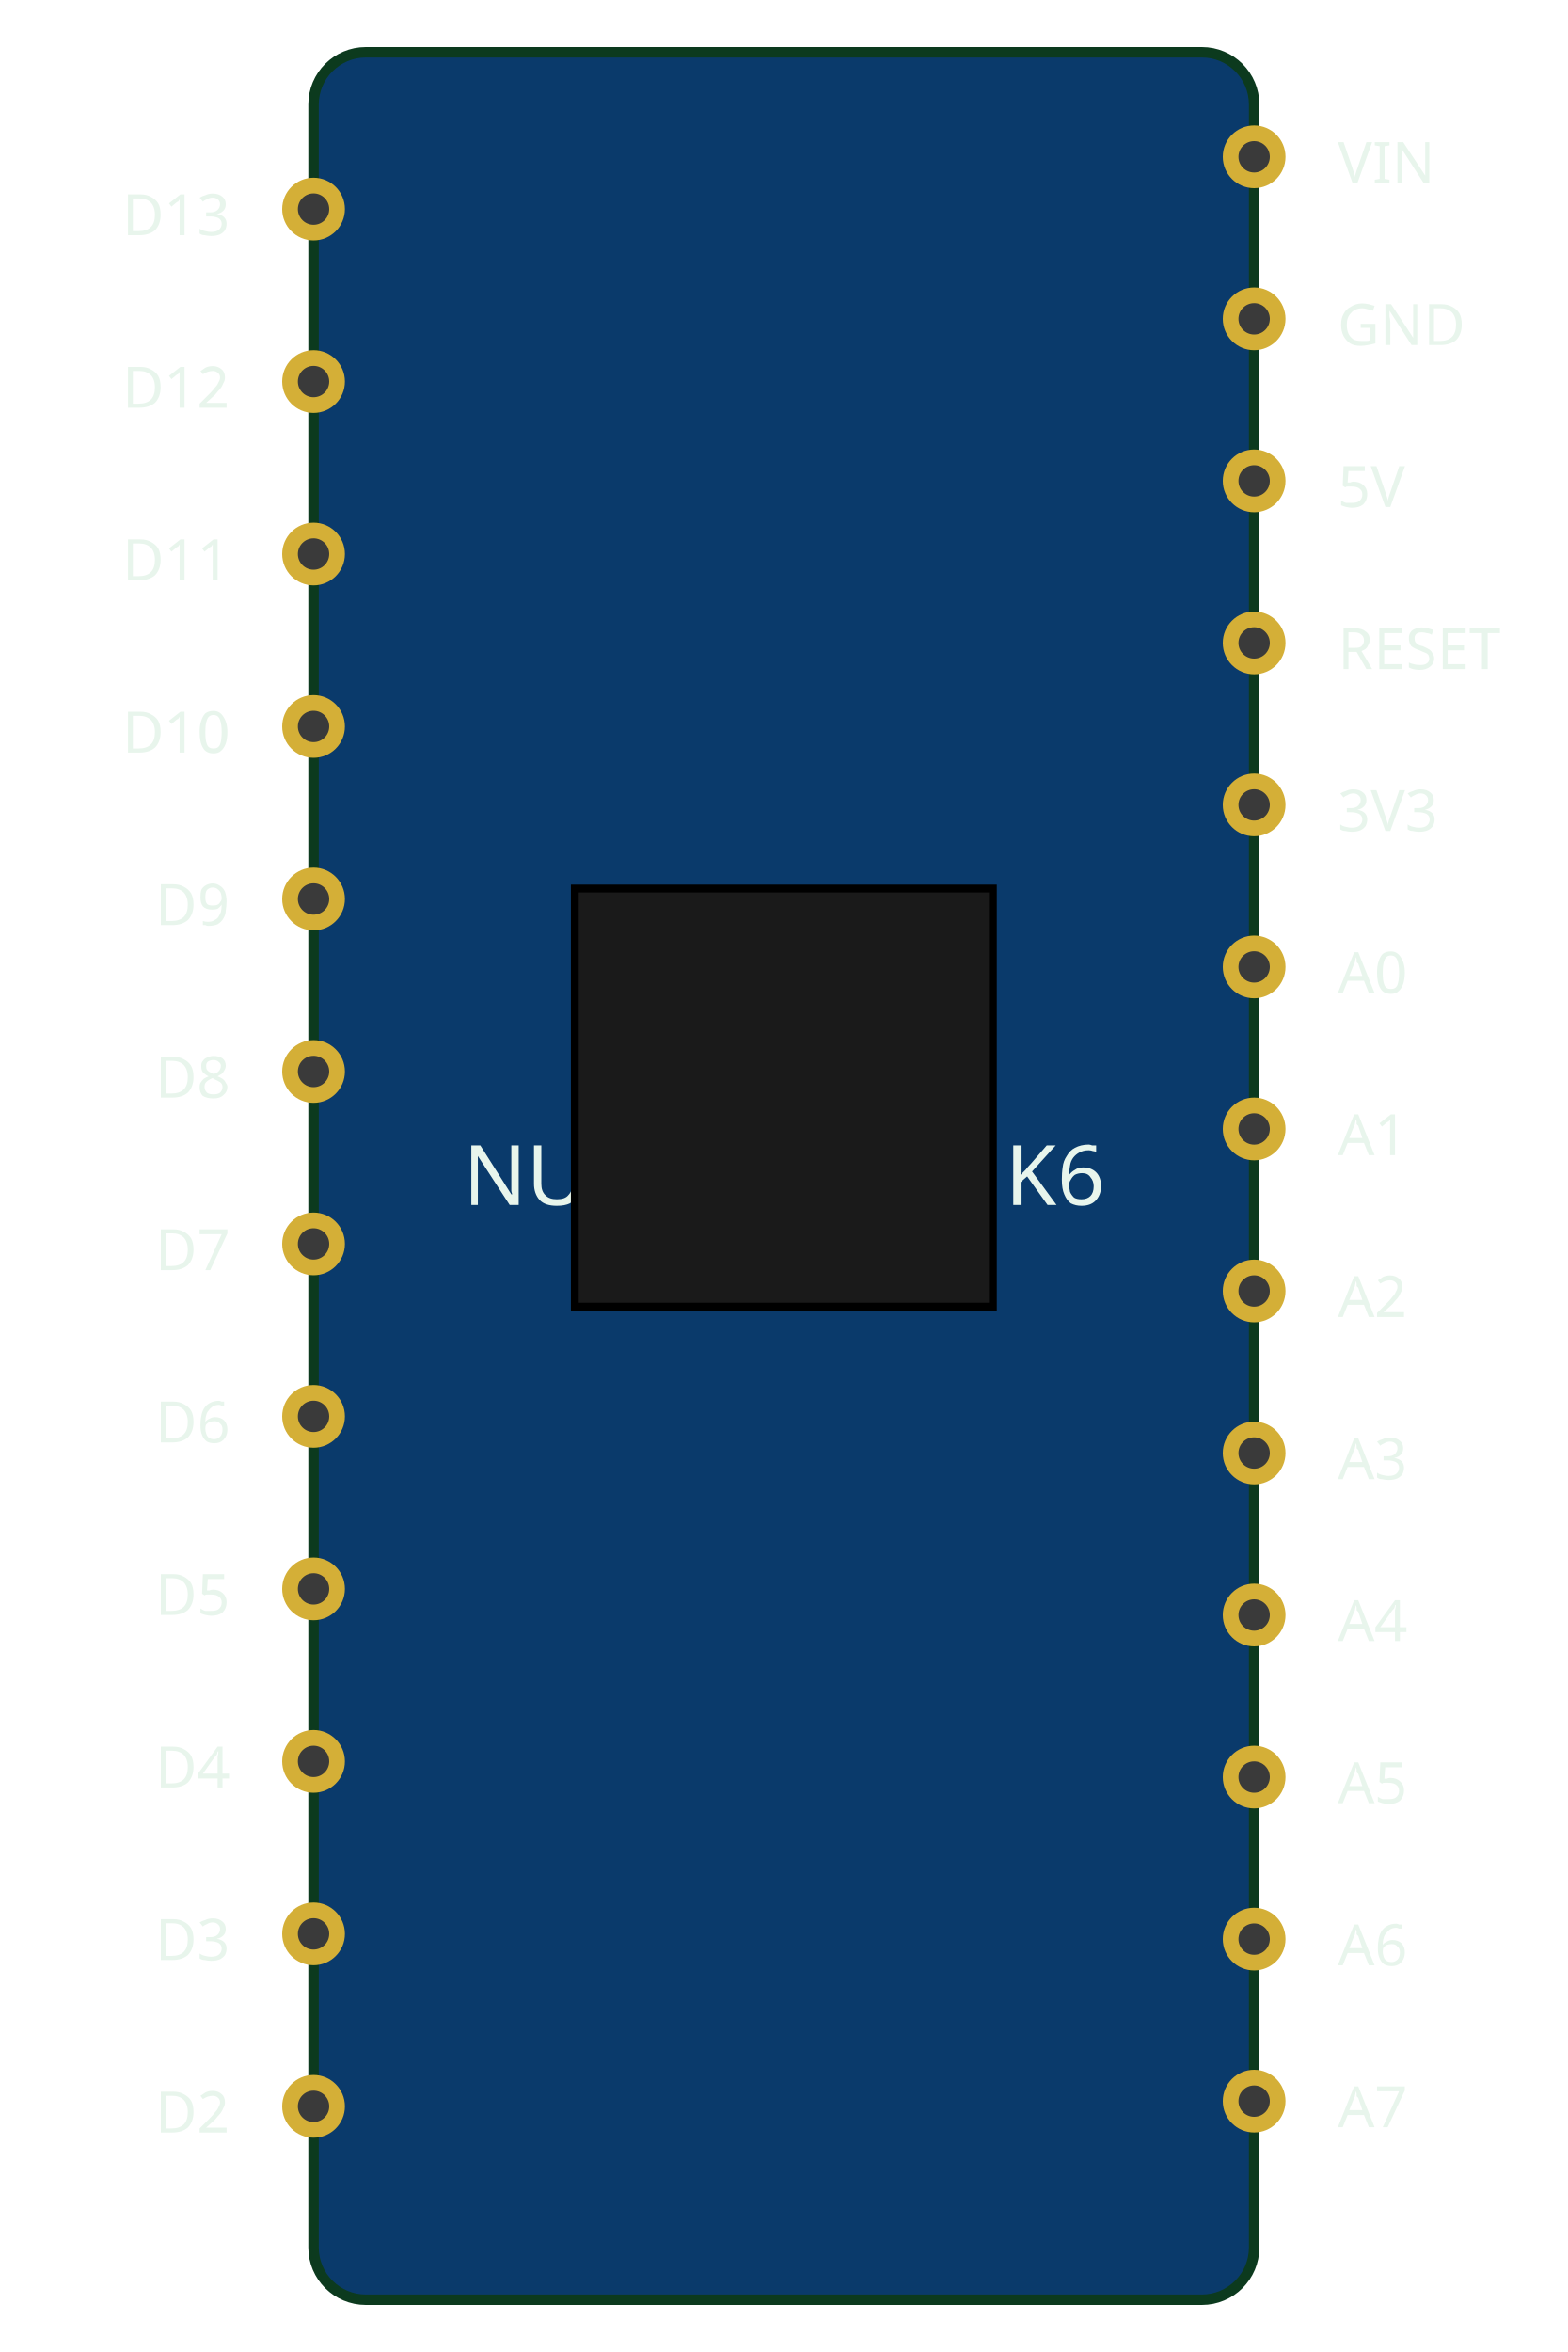
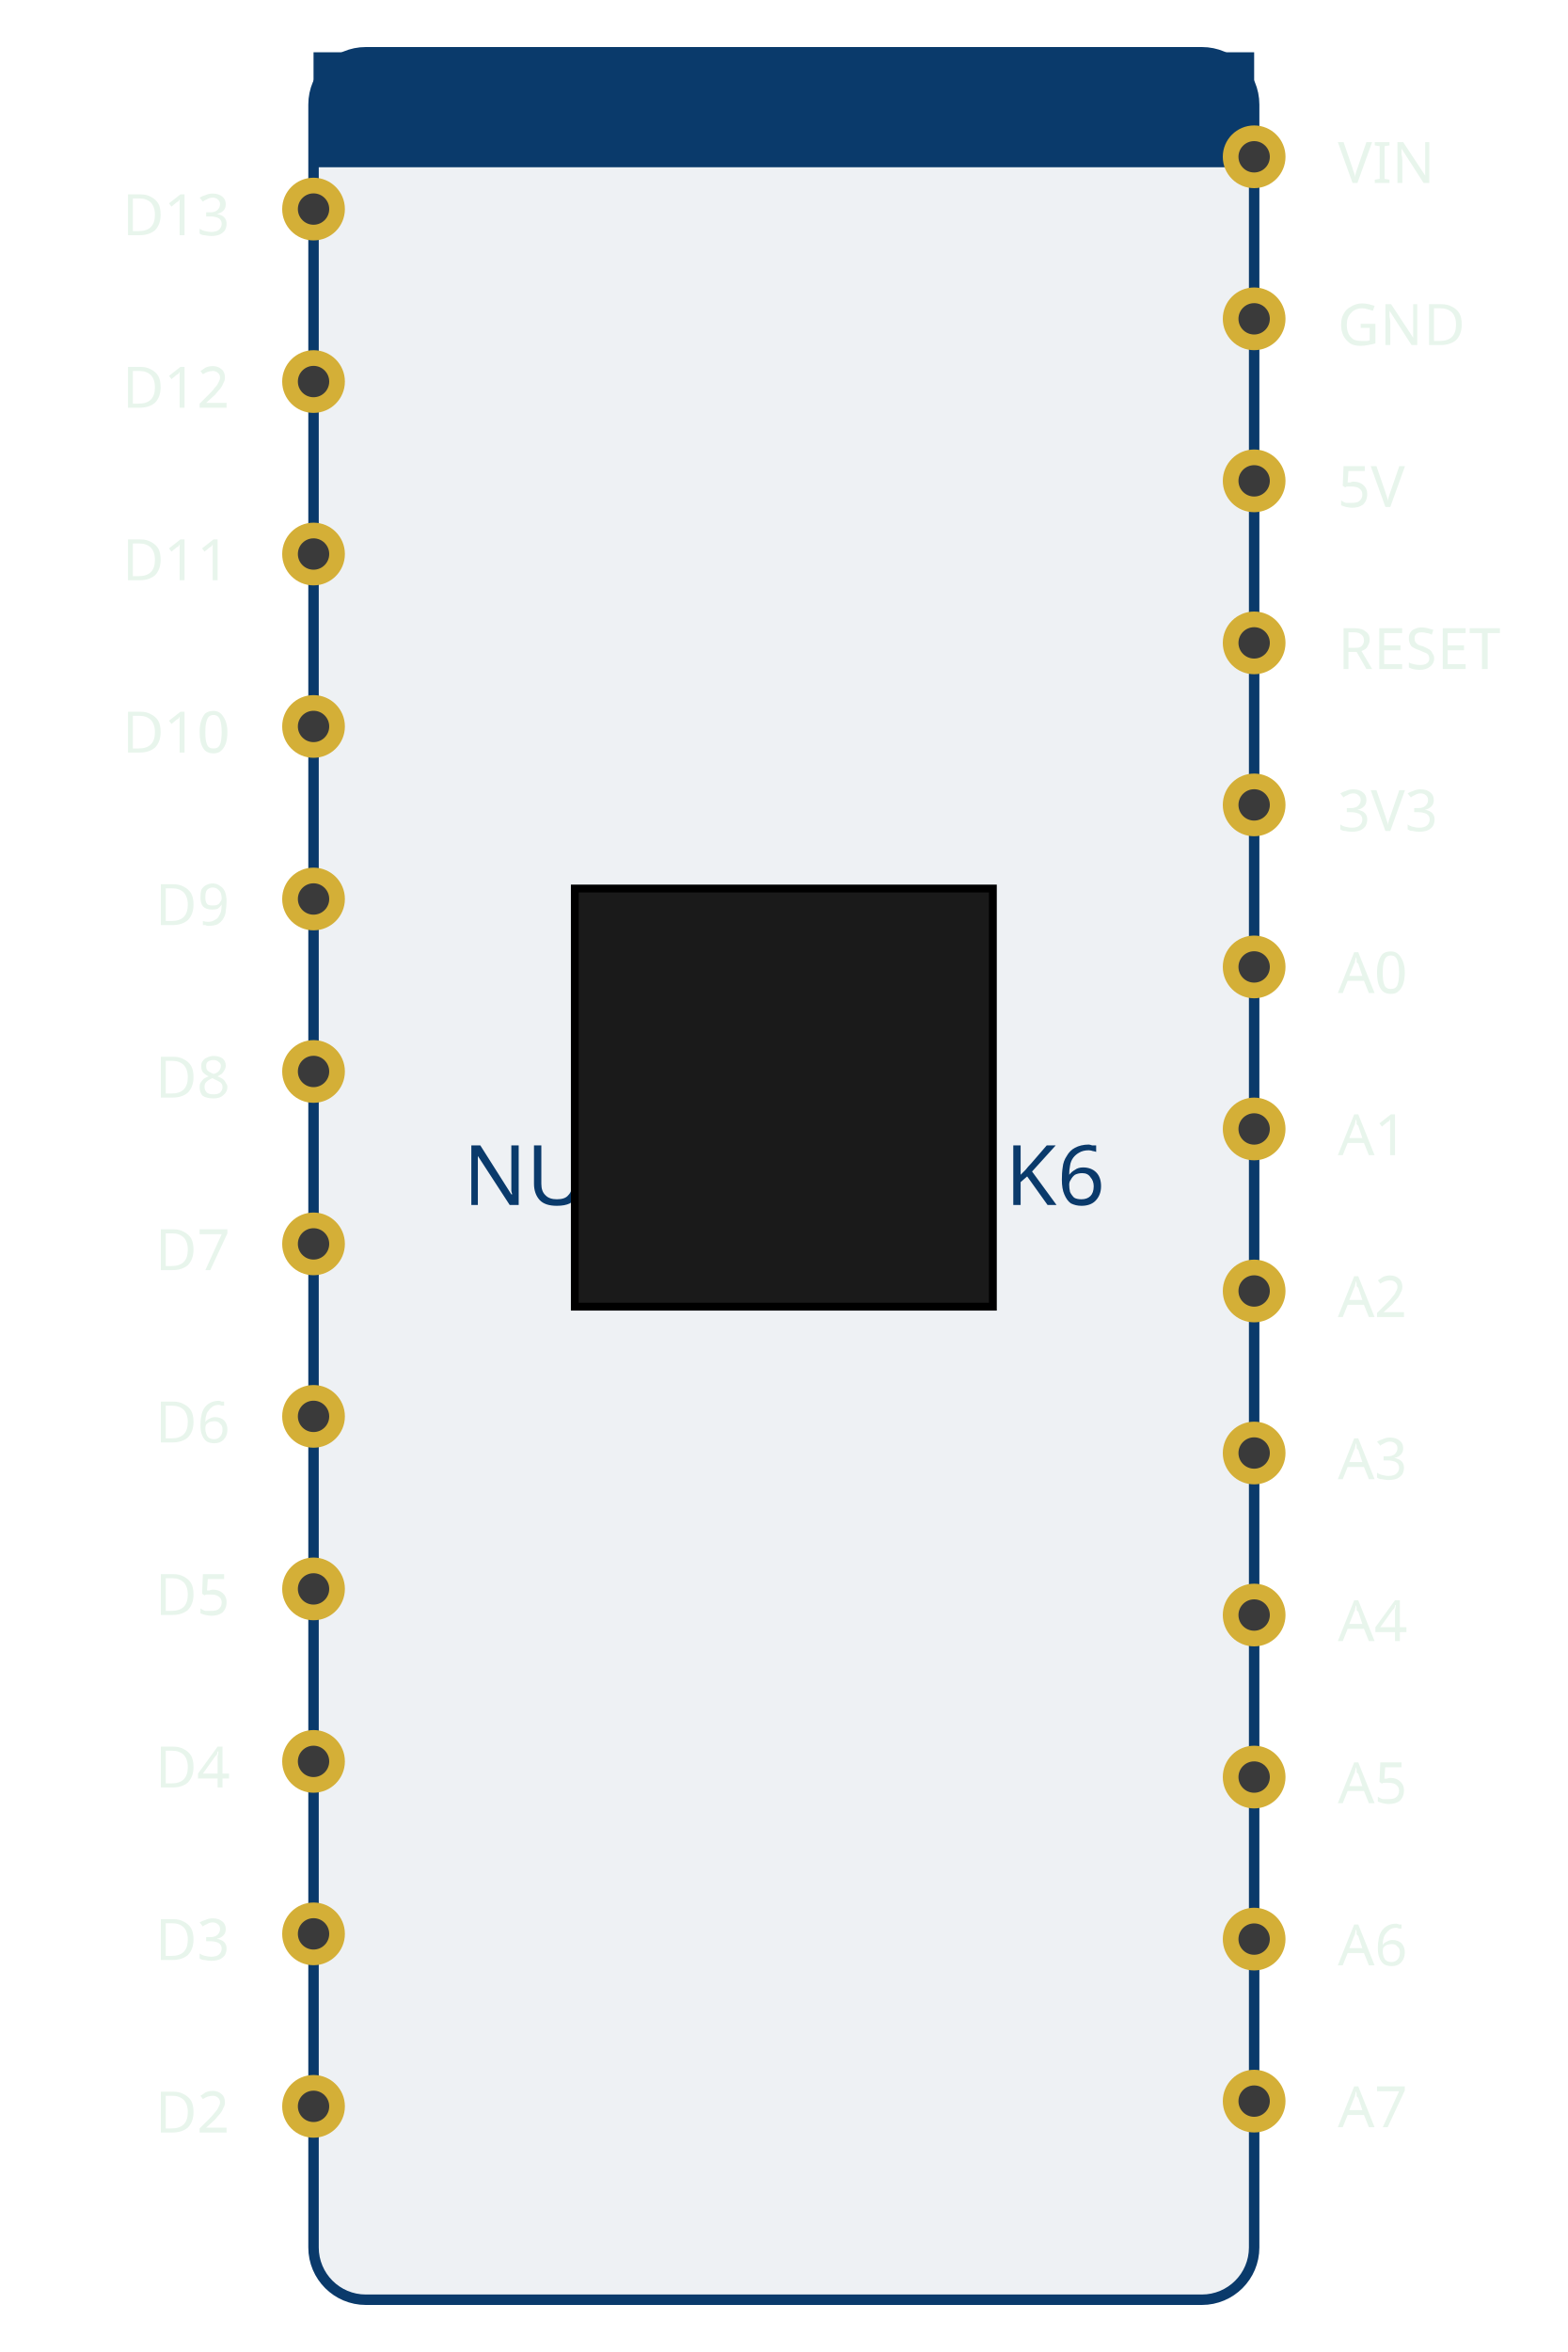
<svg xmlns="http://www.w3.org/2000/svg" version="1.1" width="30mm" height="45mm" viewBox="-6 -1 30 45">
-   <rect x="0" y="0" rx="1" stroke="#0c3a1e" stroke-width="0.2" width="18" height="43" fill="#0a3a6b" />
-   <text text-anchor="middle" dominant-baseline="middle" font-size="1.6" font-family="sans-serif" fill="#e8f5ec" x="9" y="21.5">NUCLEO L031K6</text>
+   <rect x="0" y="0" rx="1" stroke-width="0.2" width="18" height="43" fill="#eef1f4" stroke="#0a3a6b" />
+   <text text-anchor="middle" dominant-baseline="middle" font-size="1.6" font-family="sans-serif" x="9" y="21.5" fill="#0a3a6b">NUCLEO L031K6</text>
+   <rect x="0" y="0" height="2.2" fill="#0a3a6b" width="18" />
  <rect x="5" y="16" width="8" height="8" fill="#1a1a1a" stroke="#000" stroke-width="0.15" />
  <circle r="0.6" fill="#d4af37" cx="0" cy="3" />
  <circle r="0.3" fill="#3a3a3a" cx="0" cy="3" />
  <text font-size="1.1" font-family="sans-serif" fill="#e8f5ec" x="-1.6" y="3.5" text-anchor="end">D13</text>
  <circle r="0.6" fill="#d4af37" cx="0" cy="6.3" />
  <circle r="0.3" fill="#3a3a3a" cx="0" cy="6.3" />
  <text font-size="1.1" font-family="sans-serif" fill="#e8f5ec" x="-1.6" y="6.8" text-anchor="end">D12</text>
  <circle r="0.6" fill="#d4af37" cx="0" cy="9.6" />
  <circle r="0.3" fill="#3a3a3a" cx="0" cy="9.6" />
  <text font-size="1.1" font-family="sans-serif" fill="#e8f5ec" x="-1.6" y="10.1" text-anchor="end">D11</text>
  <circle r="0.6" fill="#d4af37" cx="0" cy="12.899" />
  <circle r="0.3" fill="#3a3a3a" cx="0" cy="12.899" />
  <text font-size="1.1" font-family="sans-serif" fill="#e8f5ec" x="-1.6" y="13.399" text-anchor="end">D10</text>
  <circle r="0.6" fill="#d4af37" cx="0" cy="16.2" />
  <circle r="0.3" fill="#3a3a3a" cx="0" cy="16.2" />
  <text font-size="1.1" font-family="sans-serif" fill="#e8f5ec" x="-1.6" y="16.7" text-anchor="end">D9</text>
  <circle r="0.6" fill="#d4af37" cx="0" cy="19.5" />
  <circle r="0.3" fill="#3a3a3a" cx="0" cy="19.5" />
  <text font-size="1.1" font-family="sans-serif" fill="#e8f5ec" x="-1.6" y="20" text-anchor="end">D8</text>
  <circle r="0.6" fill="#d4af37" cx="0" cy="22.799" />
  <circle r="0.3" fill="#3a3a3a" cx="0" cy="22.799" />
  <text font-size="1.1" font-family="sans-serif" fill="#e8f5ec" x="-1.6" y="23.299" text-anchor="end">D7</text>
  <circle r="0.6" fill="#d4af37" cx="0" cy="26.099" />
  <circle r="0.3" fill="#3a3a3a" cx="0" cy="26.099" />
  <text font-size="1.1" font-family="sans-serif" fill="#e8f5ec" x="-1.6" y="26.599" text-anchor="end">D6</text>
  <circle r="0.6" fill="#d4af37" cx="0" cy="29.4" />
  <circle r="0.3" fill="#3a3a3a" cx="0" cy="29.4" />
  <text font-size="1.1" font-family="sans-serif" fill="#e8f5ec" x="-1.6" y="29.9" text-anchor="end">D5</text>
  <circle r="0.6" fill="#d4af37" cx="0" cy="32.7" />
  <circle r="0.3" fill="#3a3a3a" cx="0" cy="32.7" />
  <text font-size="1.1" font-family="sans-serif" fill="#e8f5ec" x="-1.6" y="33.2" text-anchor="end">D4</text>
  <circle r="0.6" fill="#d4af37" cx="0" cy="36" />
  <circle r="0.3" fill="#3a3a3a" cx="0" cy="36" />
  <text font-size="1.1" font-family="sans-serif" fill="#e8f5ec" x="-1.6" y="36.5" text-anchor="end">D3</text>
  <circle r="0.6" fill="#d4af37" cx="0" cy="39.3" />
  <circle r="0.3" fill="#3a3a3a" cx="0" cy="39.3" />
  <text font-size="1.1" font-family="sans-serif" fill="#e8f5ec" x="-1.6" y="39.8" text-anchor="end">D2</text>
  <circle r="0.6" fill="#d4af37" cx="18" cy="2" />
  <circle r="0.3" fill="#3a3a3a" cx="18" cy="2" />
  <text font-size="1.1" font-family="sans-serif" fill="#e8f5ec" x="19.6" y="2.5" text-anchor="start">VIN</text>
  <circle r="0.6" fill="#d4af37" cx="18" cy="5.1" />
  <circle r="0.3" fill="#3a3a3a" cx="18" cy="5.1" />
  <text font-size="1.1" font-family="sans-serif" fill="#e8f5ec" x="19.6" y="5.6" text-anchor="start">GND</text>
  <circle r="0.6" fill="#d4af37" cx="18" cy="8.2" />
  <circle r="0.3" fill="#3a3a3a" cx="18" cy="8.2" />
  <text font-size="1.1" font-family="sans-serif" fill="#e8f5ec" x="19.6" y="8.7" text-anchor="start">5V</text>
  <circle r="0.6" fill="#d4af37" cx="18" cy="11.3" />
  <circle r="0.3" fill="#3a3a3a" cx="18" cy="11.3" />
  <text font-size="1.1" font-family="sans-serif" fill="#e8f5ec" x="19.6" y="11.8" text-anchor="start">RESET</text>
  <circle r="0.6" fill="#d4af37" cx="18" cy="14.4" />
  <circle r="0.3" fill="#3a3a3a" cx="18" cy="14.4" />
  <text font-size="1.1" font-family="sans-serif" fill="#e8f5ec" x="19.6" y="14.9" text-anchor="start">3V3</text>
  <circle r="0.6" fill="#d4af37" cx="18" cy="17.5" />
  <circle r="0.3" fill="#3a3a3a" cx="18" cy="17.5" />
  <text font-size="1.1" font-family="sans-serif" fill="#e8f5ec" x="19.6" y="18" text-anchor="start">A0</text>
  <circle r="0.6" fill="#d4af37" cx="18" cy="20.6" />
  <circle r="0.3" fill="#3a3a3a" cx="18" cy="20.6" />
  <text font-size="1.1" font-family="sans-serif" fill="#e8f5ec" x="19.6" y="21.1" text-anchor="start">A1</text>
  <circle r="0.6" fill="#d4af37" cx="18" cy="23.7" />
  <circle r="0.3" fill="#3a3a3a" cx="18" cy="23.7" />
  <text font-size="1.1" font-family="sans-serif" fill="#e8f5ec" x="19.6" y="24.2" text-anchor="start">A2</text>
  <circle r="0.6" fill="#d4af37" cx="18" cy="26.8" />
  <circle r="0.3" fill="#3a3a3a" cx="18" cy="26.8" />
  <text font-size="1.1" font-family="sans-serif" fill="#e8f5ec" x="19.6" y="27.3" text-anchor="start">A3</text>
  <circle r="0.6" fill="#d4af37" cx="18" cy="29.900" />
  <circle r="0.3" fill="#3a3a3a" cx="18" cy="29.900" />
  <text font-size="1.1" font-family="sans-serif" fill="#e8f5ec" x="19.6" y="30.400" text-anchor="start">A4</text>
  <circle r="0.6" fill="#d4af37" cx="18" cy="33" />
  <circle r="0.3" fill="#3a3a3a" cx="18" cy="33" />
  <text font-size="1.1" font-family="sans-serif" fill="#e8f5ec" x="19.6" y="33.5" text-anchor="start">A5</text>
  <circle r="0.6" fill="#d4af37" cx="18" cy="36.1" />
  <circle r="0.3" fill="#3a3a3a" cx="18" cy="36.1" />
  <text font-size="1.1" font-family="sans-serif" fill="#e8f5ec" x="19.6" y="36.6" text-anchor="start">A6</text>
  <circle r="0.6" fill="#d4af37" cx="18" cy="39.2" />
  <circle r="0.3" fill="#3a3a3a" cx="18" cy="39.2" />
  <text font-size="1.1" font-family="sans-serif" fill="#e8f5ec" x="19.6" y="39.7" text-anchor="start">A7</text>
</svg>
